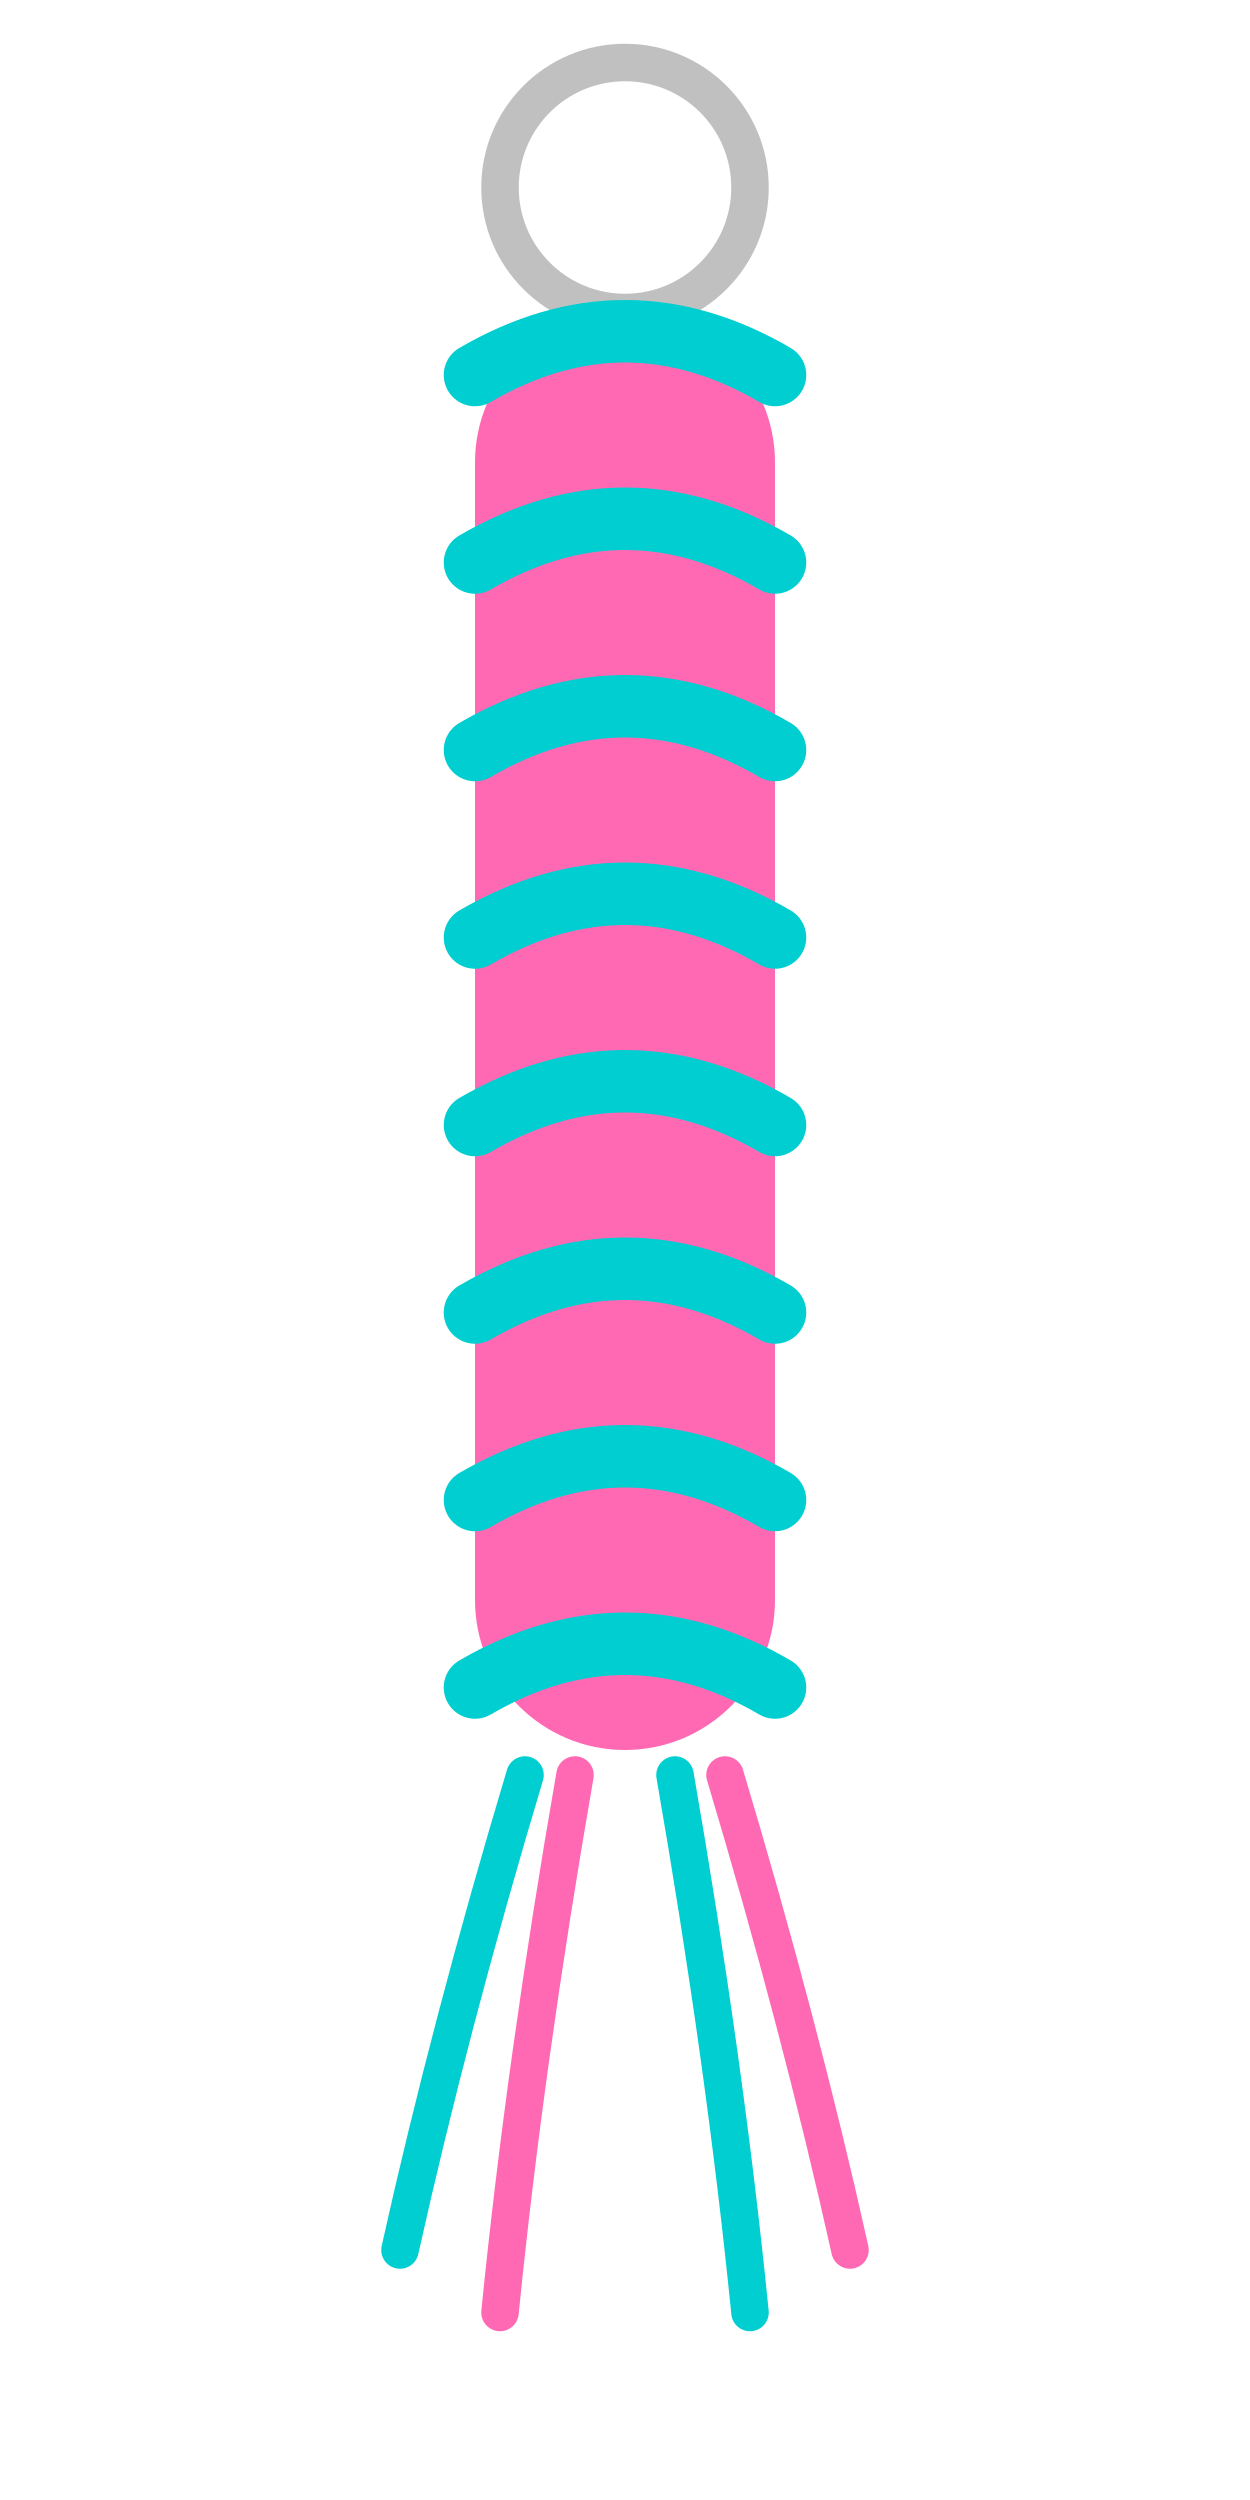
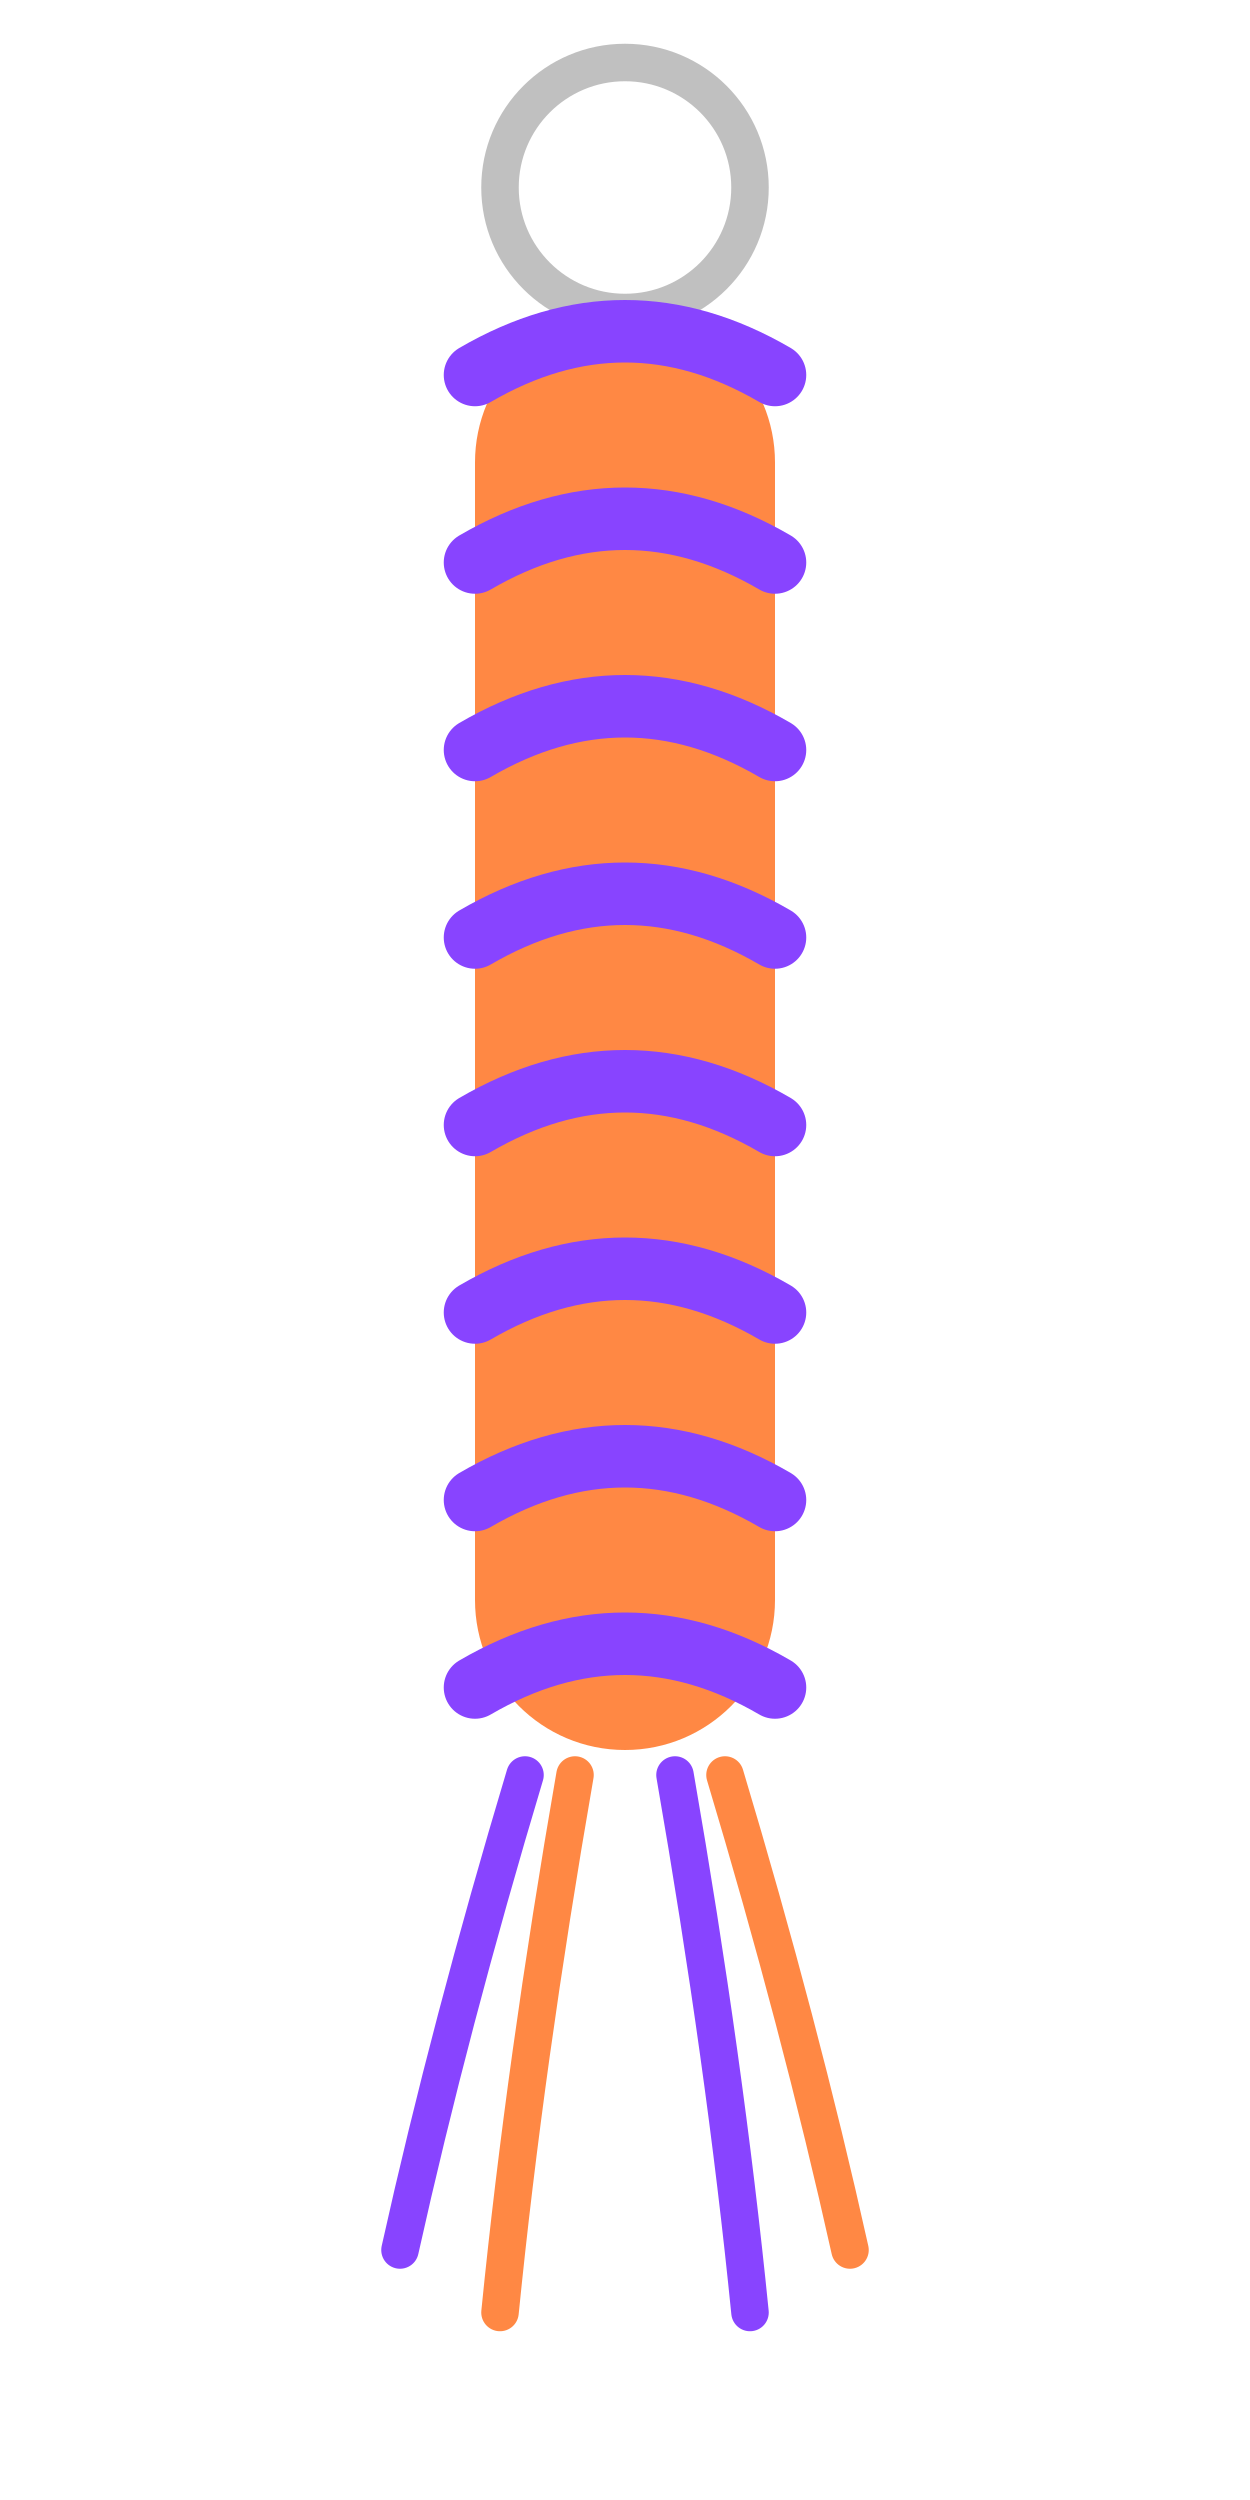
<svg xmlns="http://www.w3.org/2000/svg" viewBox="0 0 100 200">
  <circle cx="50" cy="15" r="10" fill="none" stroke="#C0C0C0" stroke-width="3" />
  <g transform="translate(35, 25)">
-     <rect x="3" y="0" width="24" height="115" rx="12" fill="#FF69B4" />
-     <path d="M 3 5 Q 15 -2 27 5 M 3 20 Q 15 13 27 20 M 3 35 Q 15 28 27 35 M 3 50 Q 15 43 27 50 M 3 65 Q 15 58 27 65 M 3 80 Q 15 73 27 80 M 3 95 Q 15 88 27 95 M 3 110 Q 15 103 27 110" fill="none" stroke="#00CED1" stroke-width="5" stroke-linecap="round" />
+     <rect x="3" y="0" width="24" height="115" rx="12" fill="#FF8844" />
+     <path d="M 3 5 Q 15 -2 27 5 M 3 20 Q 15 13 27 20 M 3 35 Q 15 28 27 35 M 3 50 Q 15 43 27 50 M 3 65 Q 15 58 27 65 M 3 80 Q 15 73 27 80 M 3 95 Q 15 88 27 95 M 3 110 Q 15 103 27 110" fill="none" stroke="#8844FF" stroke-width="5" stroke-linecap="round" />
  </g>
-   <path d="M 42 142 Q 36 162 32 180" fill="none" stroke="#00CED1" stroke-width="3" stroke-linecap="round" />
-   <path d="M 46 142 Q 42 165 40 185" fill="none" stroke="#FF69B4" stroke-width="3" stroke-linecap="round" />
-   <path d="M 54 142 Q 58 165 60 185" fill="none" stroke="#00CED1" stroke-width="3" stroke-linecap="round" />
-   <path d="M 58 142 Q 64 162 68 180" fill="none" stroke="#FF69B4" stroke-width="3" stroke-linecap="round" />
+   <path d="M 42 142 Q 36 162 32 180" fill="none" stroke="#8844FF" stroke-width="3" stroke-linecap="round" />
+   <path d="M 46 142 Q 42 165 40 185" fill="none" stroke="#FF8844" stroke-width="3" stroke-linecap="round" />
+   <path d="M 54 142 Q 58 165 60 185" fill="none" stroke="#8844FF" stroke-width="3" stroke-linecap="round" />
+   <path d="M 58 142 Q 64 162 68 180" fill="none" stroke="#FF8844" stroke-width="3" stroke-linecap="round" />
</svg>
